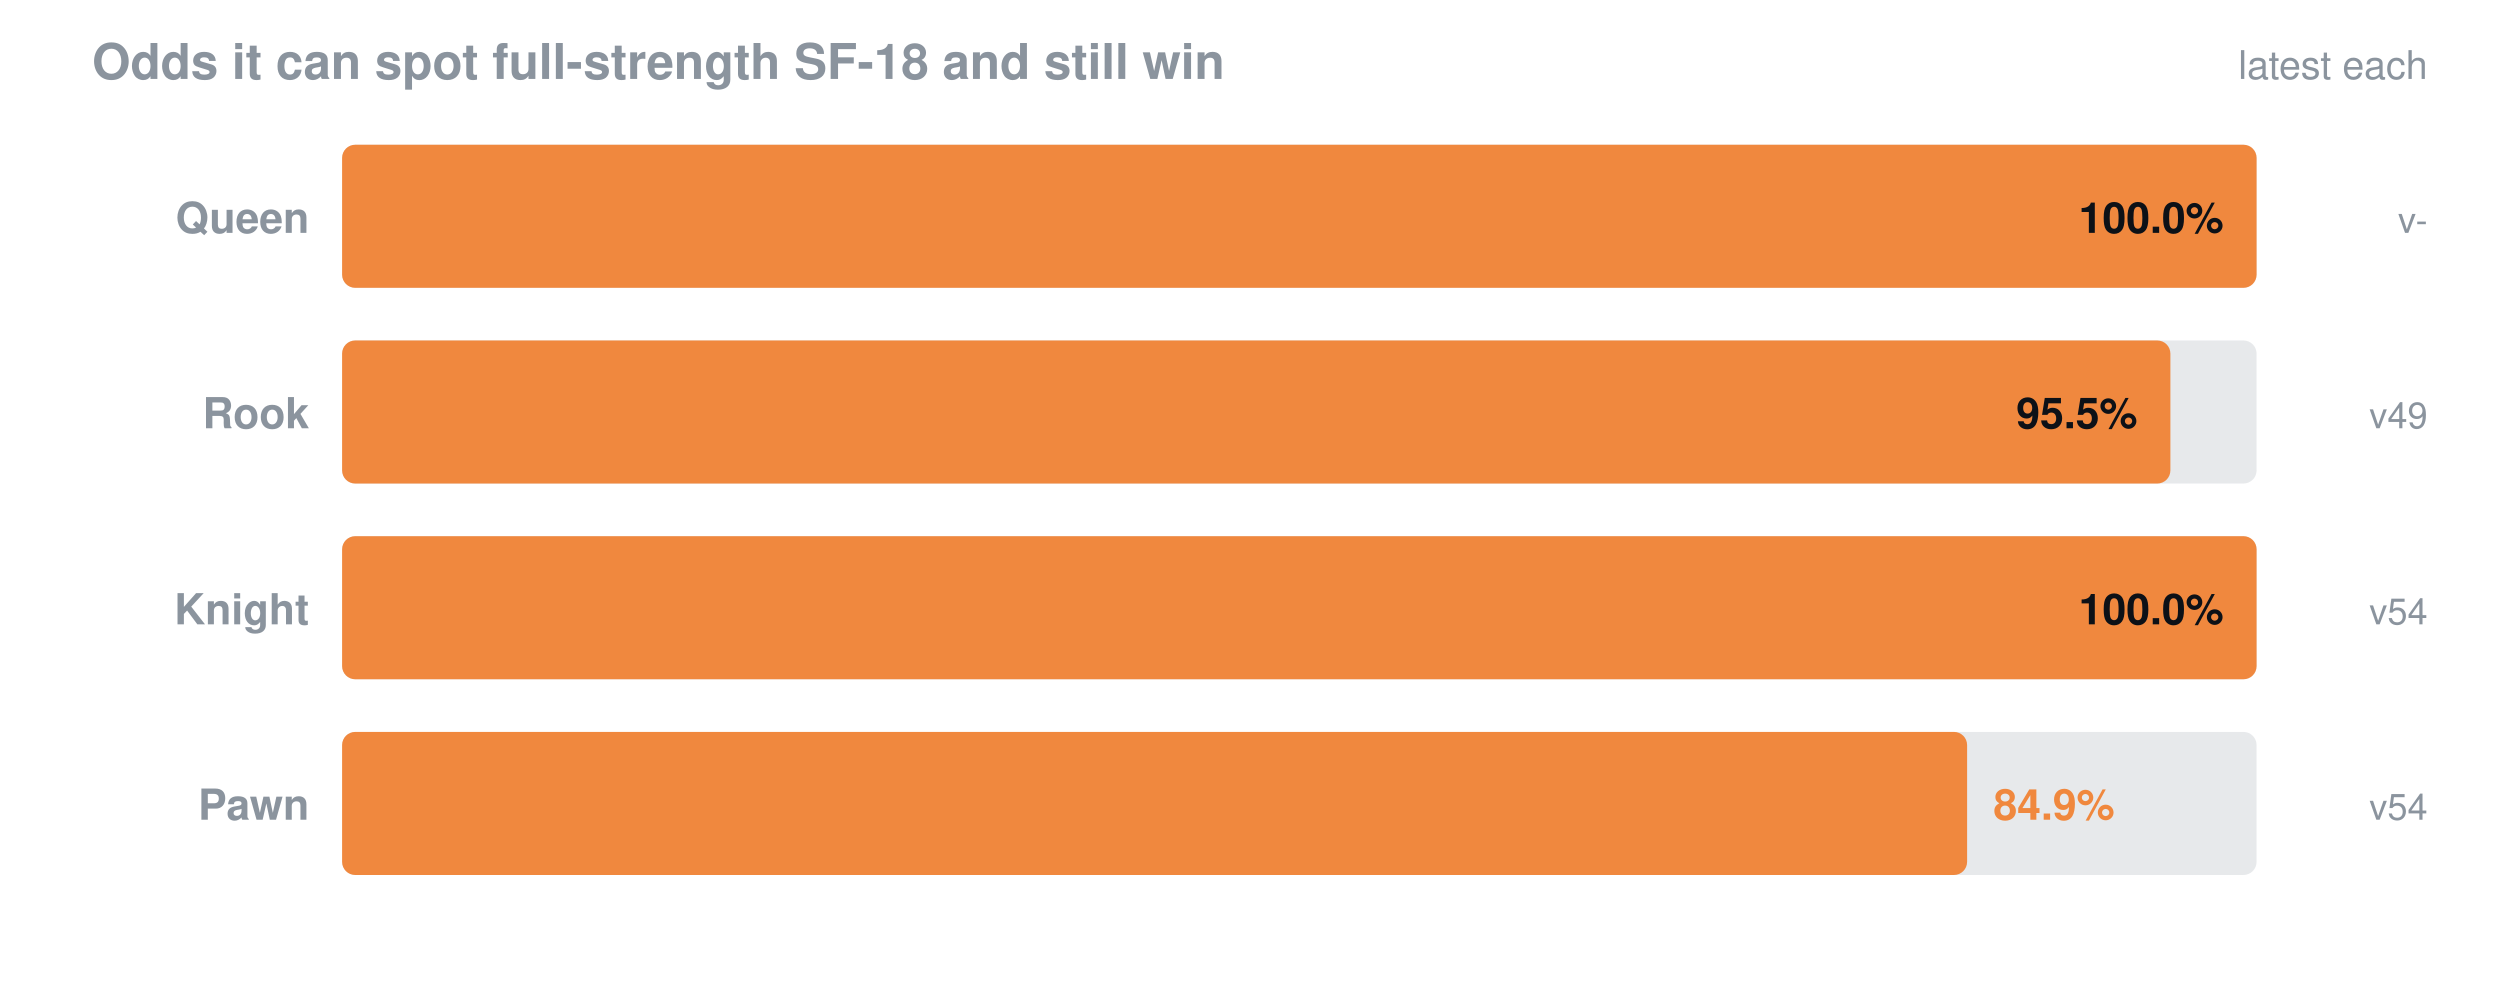
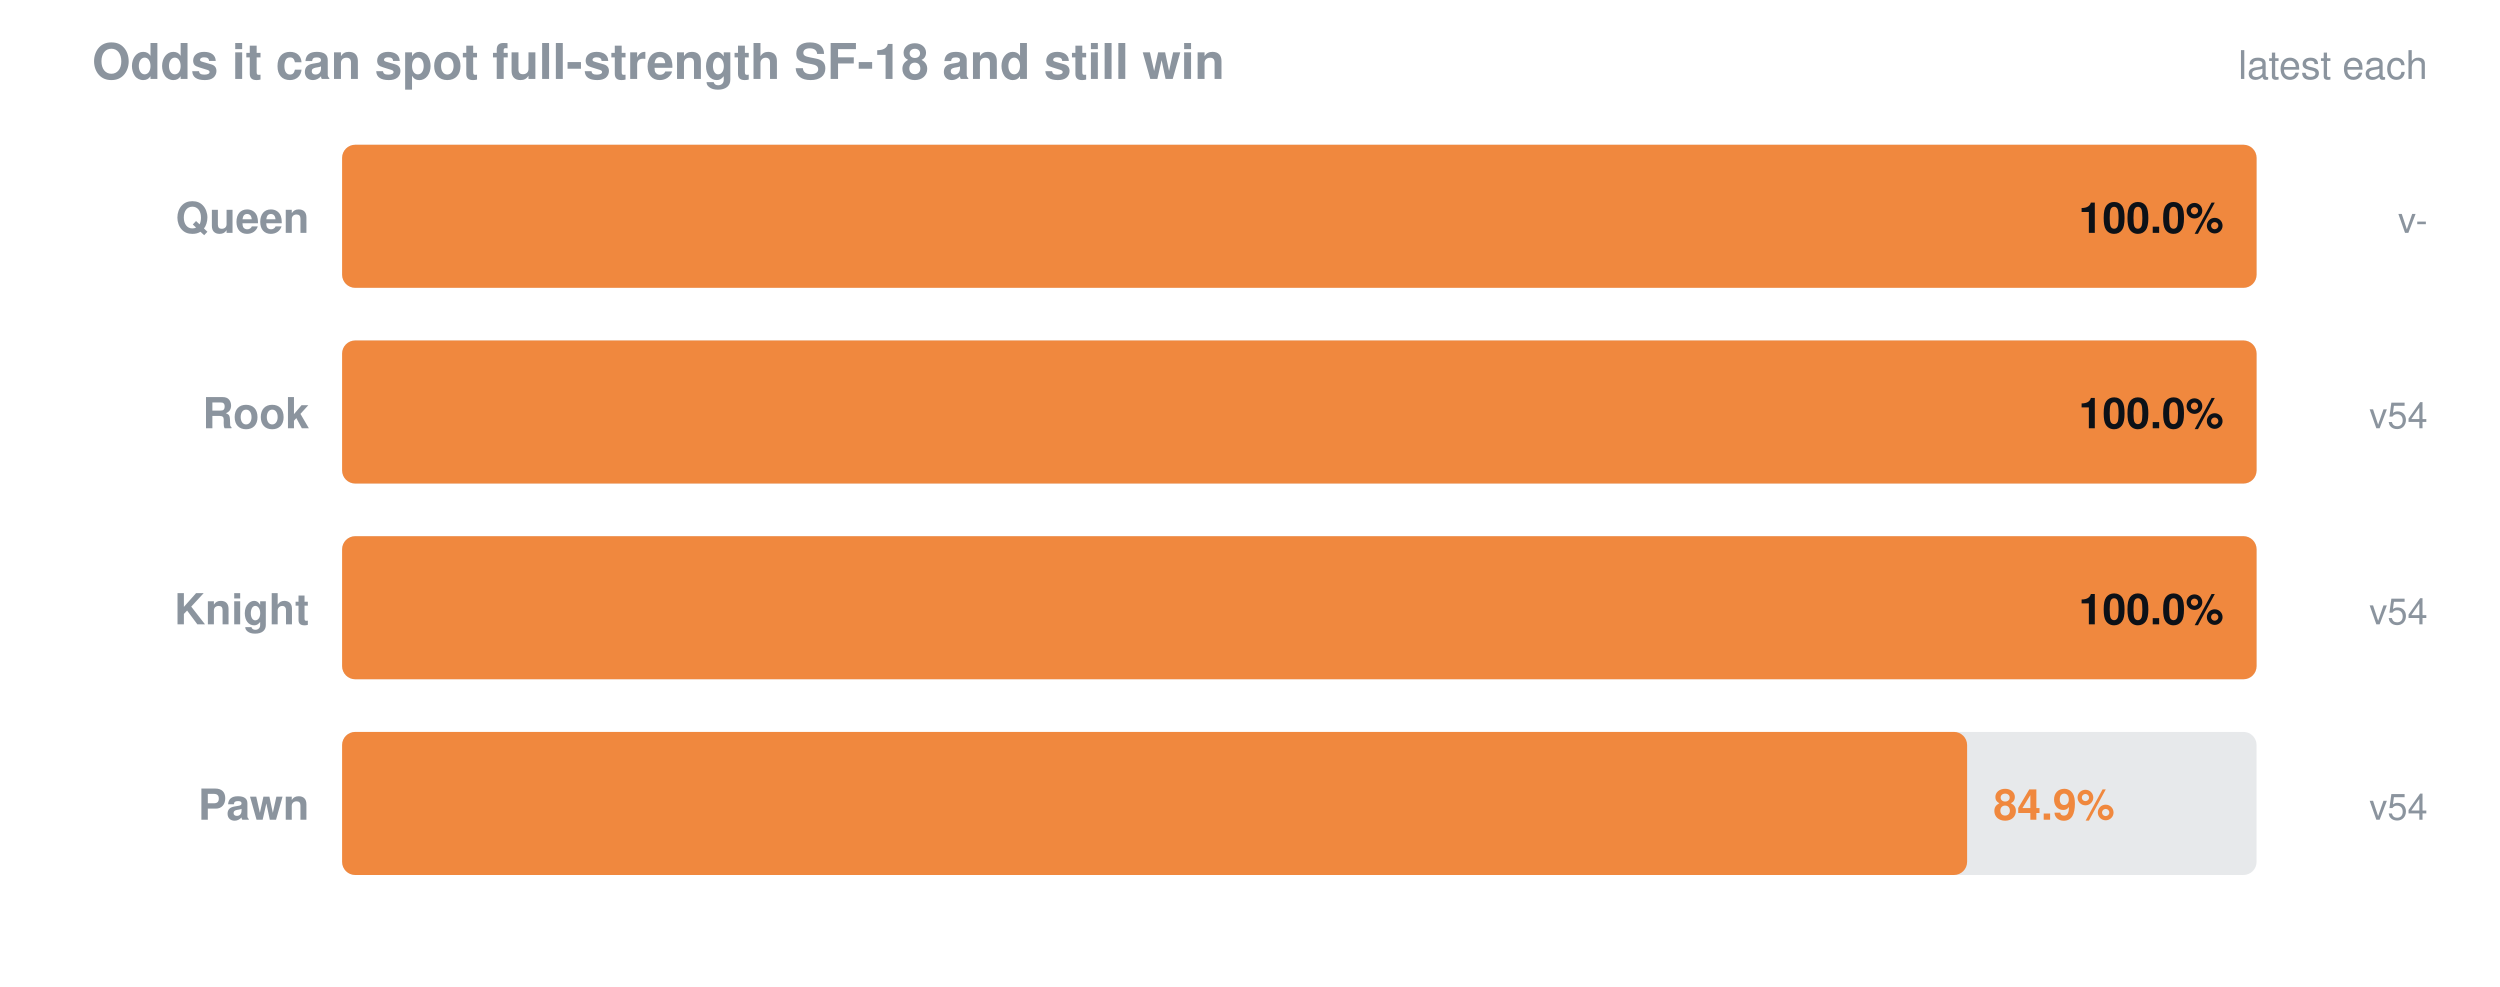
<svg xmlns="http://www.w3.org/2000/svg" width="760" height="300" viewBox="0 0 760 300" preserveAspectRatio="xMidYMid meet" font-family="-apple-system,Segoe UI,Helvetica,Arial,sans-serif">
  <text x="28" y="24" fill="#8b949e" font-size="15" font-weight="700">Odds it can spot full-strength SF-18 and still win</text>
  <text x="738" y="24" fill="#8b949e" font-size="12" text-anchor="end">latest each</text>
  <rect x="104" y="44.0" width="582.0" height="43.5" rx="4" fill="#8b949e33" />
  <rect x="104" y="44.0" width="582.0" height="43.5" rx="4" fill="#f0883e" />
  <text x="94" y="70.8" fill="#8b949e" font-size="13" font-weight="600" text-anchor="end">Queen</text>
  <text x="676.0" y="70.8" fill="#0d1117" font-size="13" font-weight="700" text-anchor="end">100.0%</text>
  <text x="738" y="70.8" fill="#8b949e" font-size="11" text-anchor="end">v-</text>
  <rect x="104" y="103.5" width="582.0" height="43.5" rx="4" fill="#8b949e33" />
-   <rect x="104" y="103.5" width="555.8" height="43.5" rx="4" fill="#f0883e" />
+   <rect x="104" y="103.5" width="582.0" height="43.5" rx="4" fill="#f0883e" />
  <text x="94" y="130.2" fill="#8b949e" font-size="13" font-weight="600" text-anchor="end">Rook</text>
-   <text x="649.8" y="130.2" fill="#0d1117" font-size="13" font-weight="700" text-anchor="end">95.5%</text>
-   <text x="738" y="130.2" fill="#8b949e" font-size="11" text-anchor="end">v49</text>
+   <text x="676.0" y="130.2" fill="#0d1117" font-size="13" font-weight="700" text-anchor="end">100.0%</text>
+   <text x="738" y="130.2" fill="#8b949e" font-size="11" text-anchor="end">v54</text>
  <rect x="104" y="163.0" width="582.0" height="43.5" rx="4" fill="#8b949e33" />
  <rect x="104" y="163.0" width="582.0" height="43.5" rx="4" fill="#f0883e" />
  <text x="94" y="189.8" fill="#8b949e" font-size="13" font-weight="600" text-anchor="end">Knight</text>
  <text x="676.0" y="189.8" fill="#0d1117" font-size="13" font-weight="700" text-anchor="end">100.0%</text>
  <text x="738" y="189.8" fill="#8b949e" font-size="11" text-anchor="end">v54</text>
  <rect x="104" y="222.5" width="582.0" height="43.5" rx="4" fill="#8b949e33" />
  <rect x="104" y="222.5" width="494.0" height="43.5" rx="4" fill="#f0883e" />
  <text x="94" y="249.2" fill="#8b949e" font-size="13" font-weight="600" text-anchor="end">Pawn</text>
  <text x="606.0" y="249.2" fill="#f0883e" font-size="13" font-weight="700" text-anchor="start">84.9%</text>
  <text x="738" y="249.2" fill="#8b949e" font-size="11" text-anchor="end">v54</text>
</svg>
